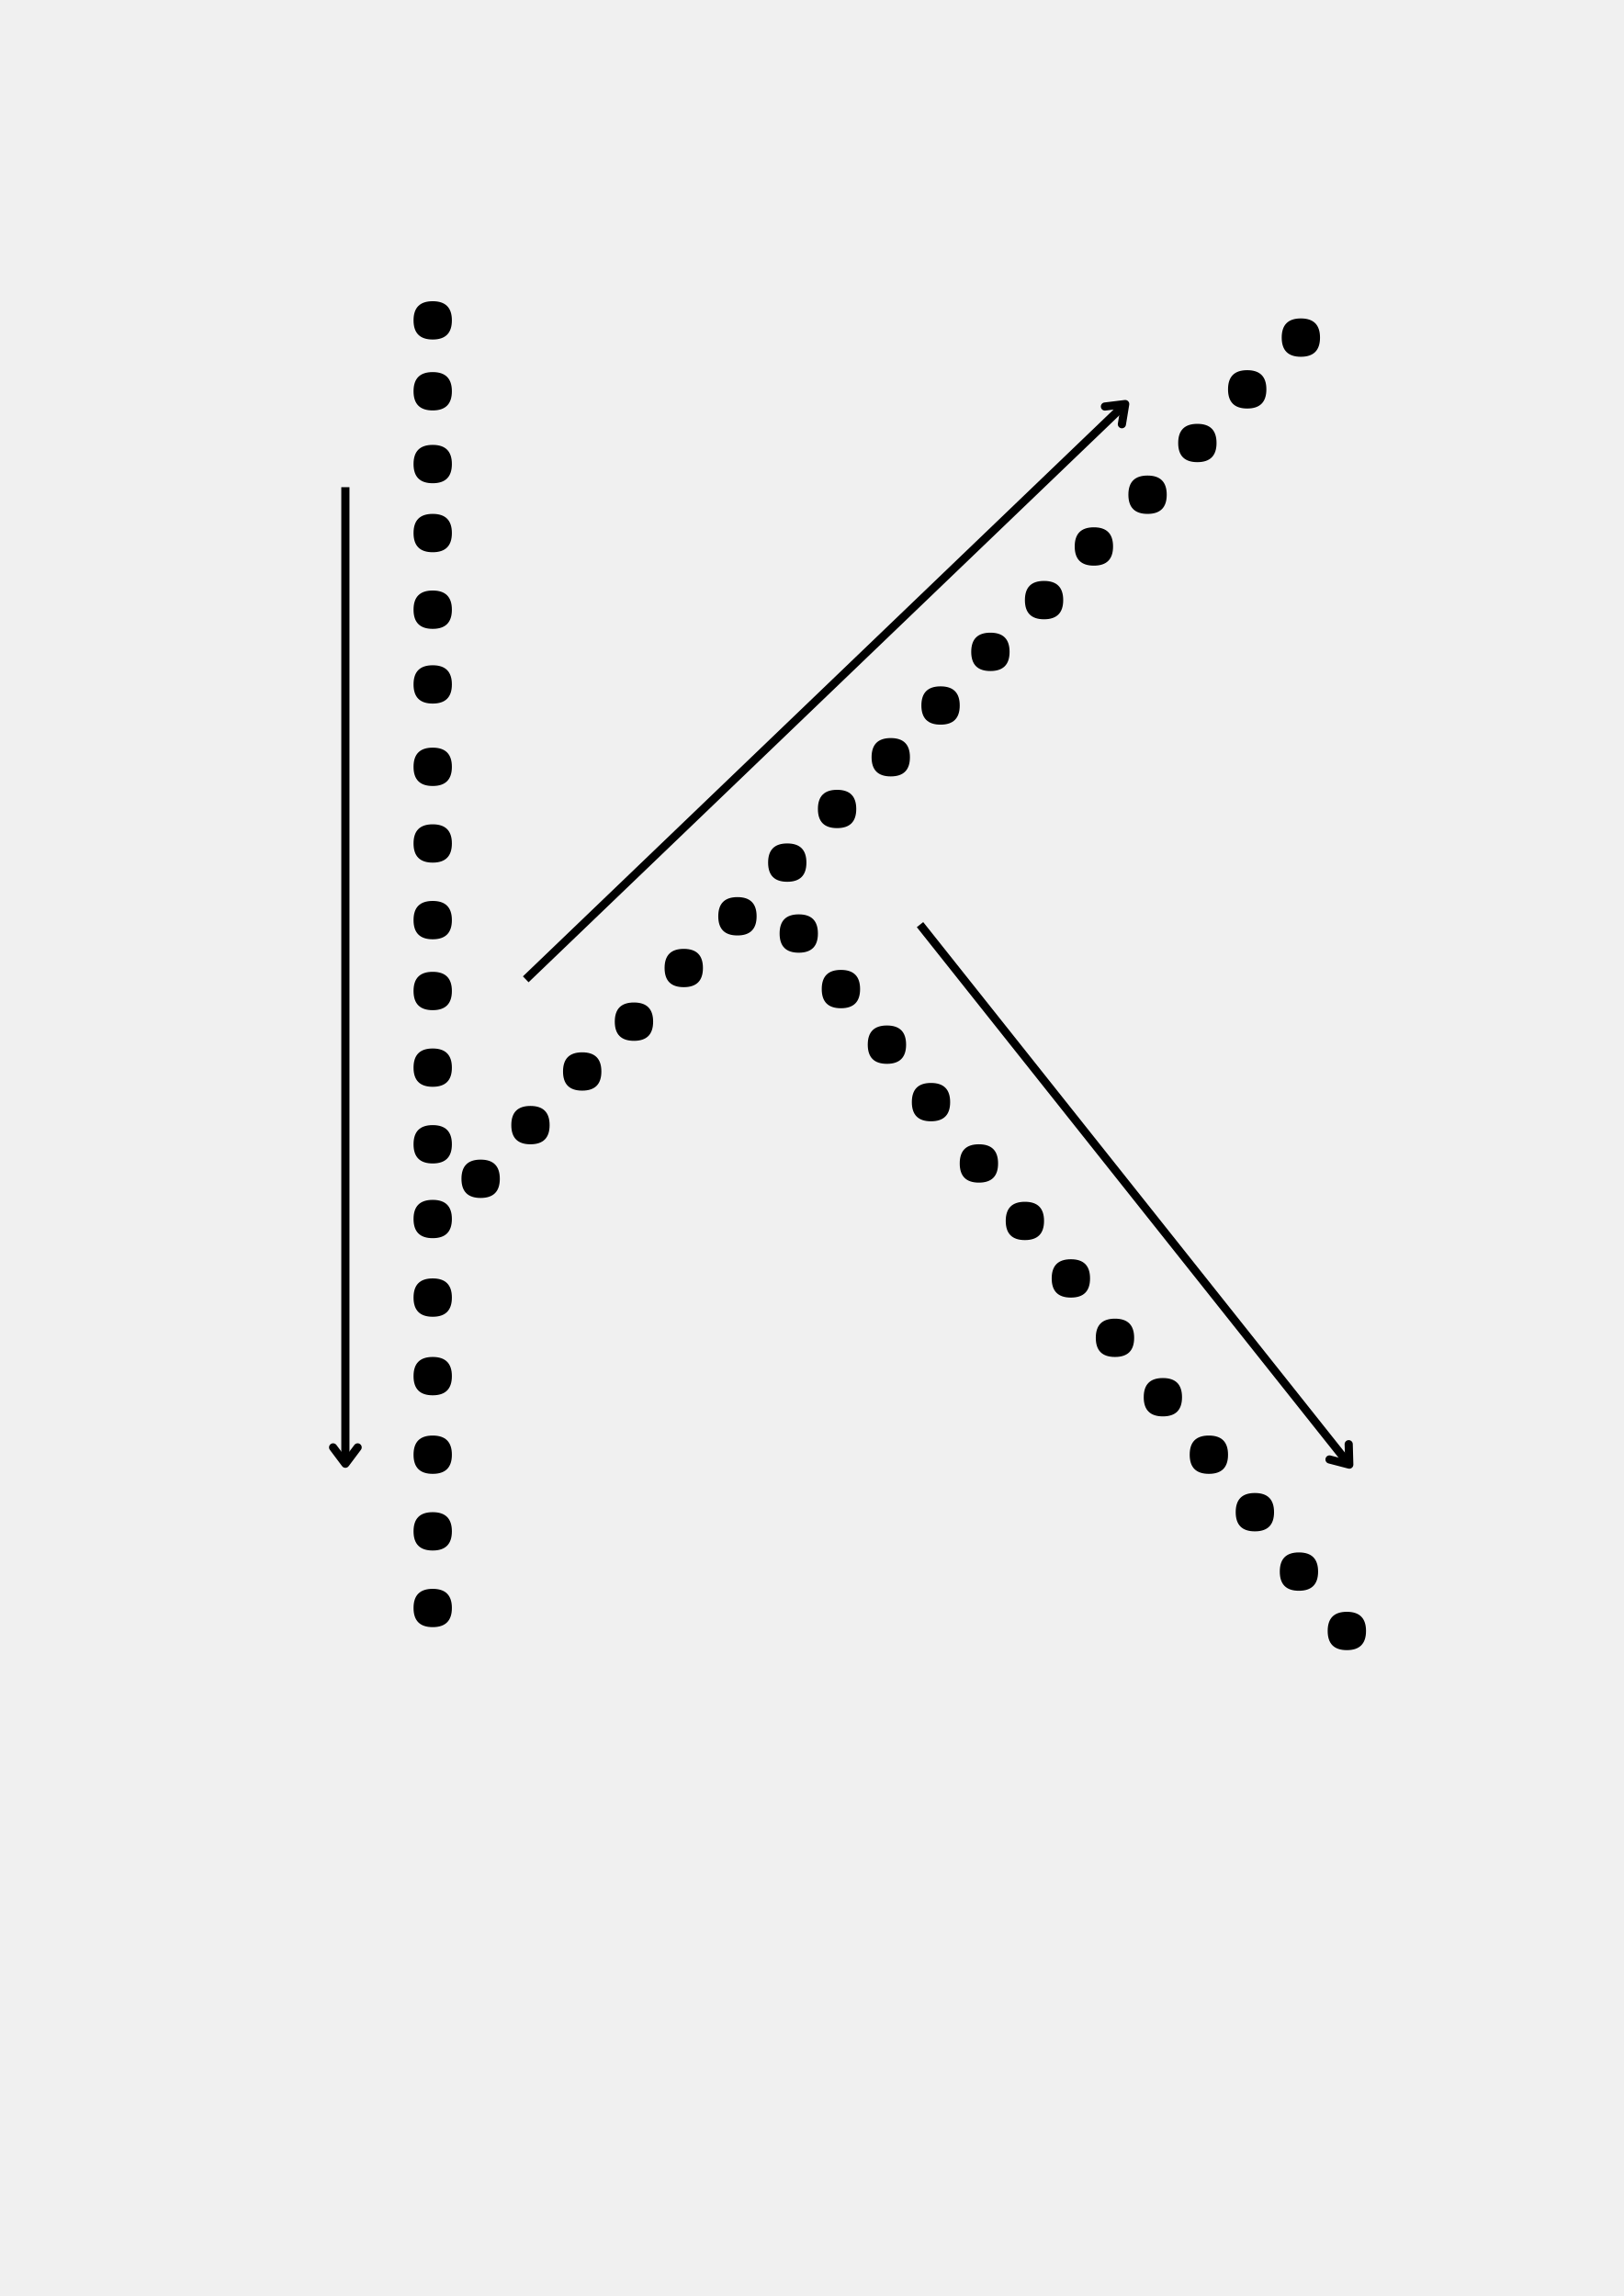
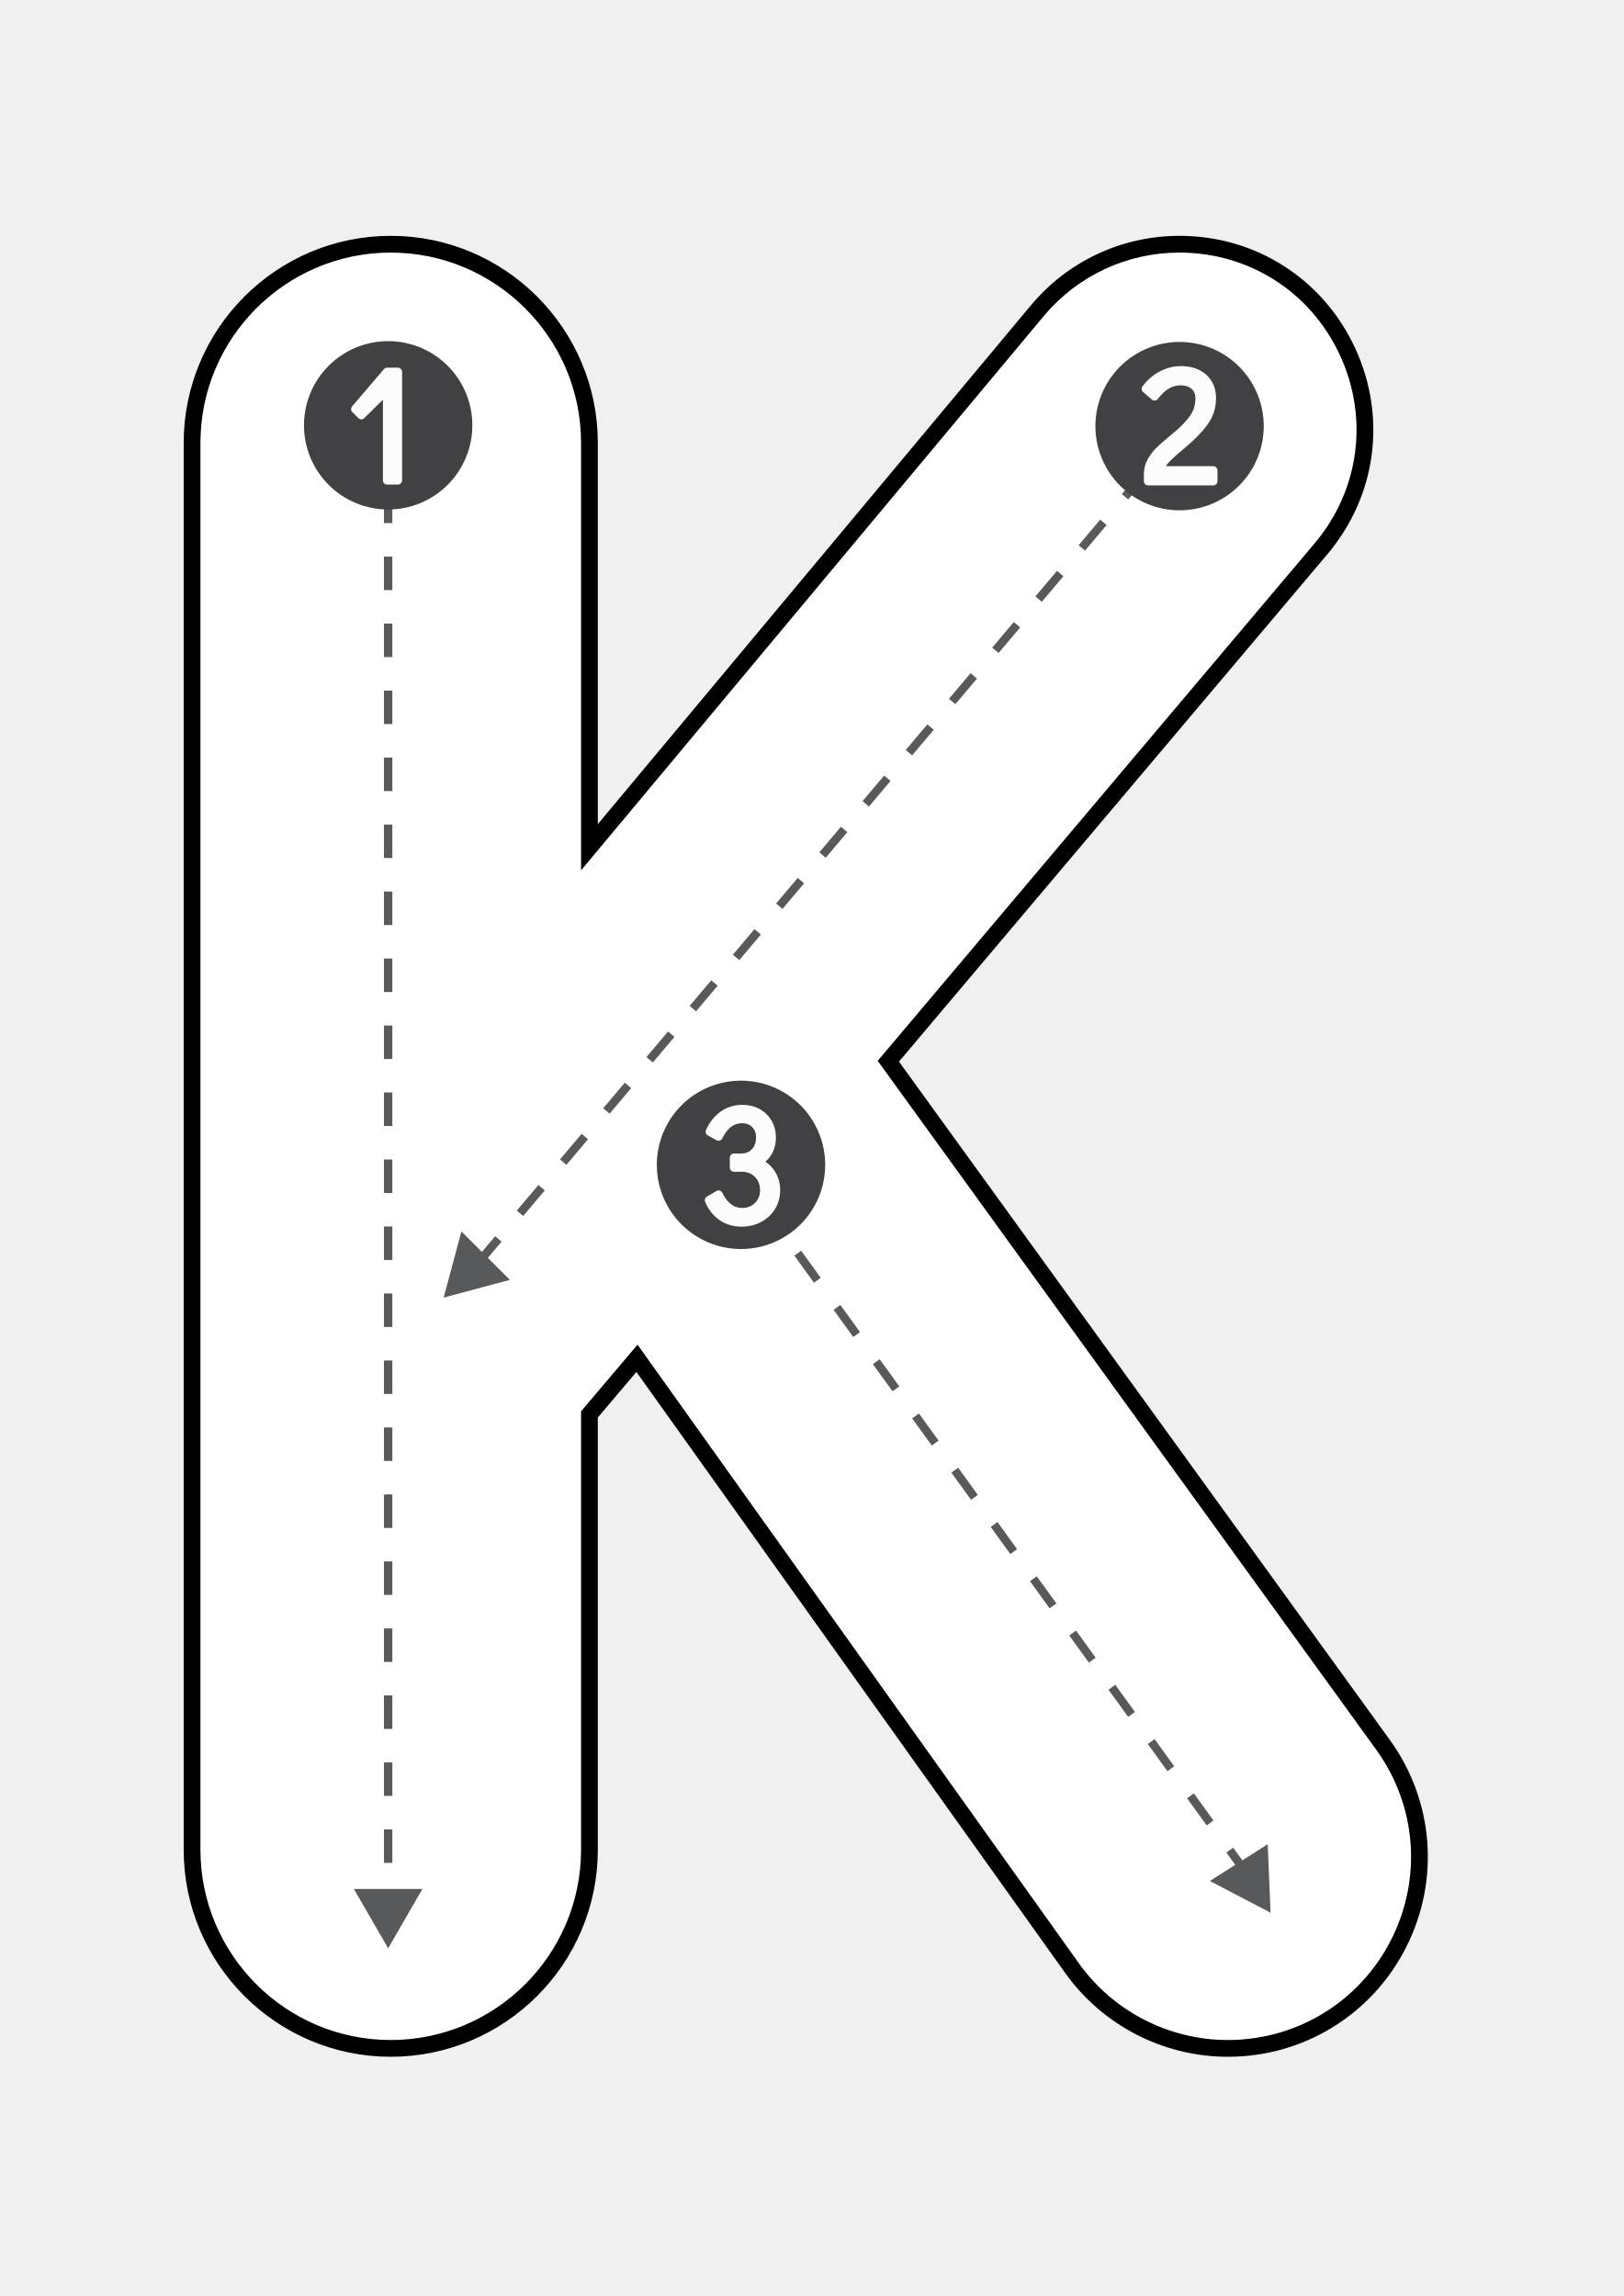
<svg xmlns="http://www.w3.org/2000/svg" width="794" zoomAndPan="magnify" viewBox="0 0 594.96 842.25" height="1123" preserveAspectRatio="xMidYMid meet" version="1.0">
  <defs>
-     <g />
+     <clipPath id="7ef541639c">
+       <path d="M 67.102 86.285 L 524 86.285 L 524 754.691 L 67.102 754.691 Z M 67.102 86.285 " clip-rule="nonzero" />
+     </clipPath>
  </defs>
-   <g fill="#000000" fill-opacity="1">
-     <g transform="translate(76.90533, 608.1384)">
-       <g>
-         <path d="M 81.531 -153.938 C 76.844 -153.938 74.5 -156.281 74.5 -160.969 C 74.5 -165.645 76.844 -167.984 81.531 -167.984 C 86.219 -167.984 88.562 -165.645 88.562 -160.969 C 88.562 -156.281 86.219 -153.938 81.531 -153.938 Z M 81.531 -125.109 C 76.844 -125.109 74.5 -127.453 74.5 -132.141 C 74.5 -136.828 76.844 -139.172 81.531 -139.172 C 86.219 -139.172 88.562 -136.828 88.562 -132.141 C 88.562 -127.453 86.219 -125.109 81.531 -125.109 Z M 81.531 -96.297 C 76.844 -96.297 74.5 -98.641 74.5 -103.328 C 74.5 -108.016 76.844 -110.359 81.531 -110.359 C 86.219 -110.359 88.562 -108.016 88.562 -103.328 C 88.562 -98.641 86.219 -96.297 81.531 -96.297 Z M 81.531 -67.484 C 76.844 -67.484 74.5 -69.82 74.5 -74.5 C 74.5 -79.188 76.844 -81.531 81.531 -81.531 C 86.219 -81.531 88.562 -79.188 88.562 -74.5 C 88.562 -69.82 86.219 -67.484 81.531 -67.484 Z M 81.531 -377.453 C 76.844 -377.453 74.5 -379.797 74.5 -384.484 C 74.5 -389.172 76.844 -391.516 81.531 -391.516 C 86.219 -391.516 88.562 -389.172 88.562 -384.484 C 88.562 -379.797 86.219 -377.453 81.531 -377.453 Z M 81.531 -350.047 C 76.844 -350.047 74.5 -352.383 74.5 -357.062 C 74.5 -361.75 76.844 -364.094 81.531 -364.094 C 86.219 -364.094 88.562 -361.75 88.562 -357.062 C 88.562 -352.383 86.219 -350.047 81.531 -350.047 Z M 81.531 -319.812 C 76.844 -319.812 74.5 -322.156 74.5 -326.844 C 74.5 -331.531 76.844 -333.875 81.531 -333.875 C 86.219 -333.875 88.562 -331.531 88.562 -326.844 C 88.562 -322.156 86.219 -319.812 81.531 -319.812 Z M 81.531 -263.578 C 76.844 -263.578 74.5 -265.922 74.5 -270.609 C 74.5 -275.297 76.844 -277.641 81.531 -277.641 C 86.219 -277.641 88.562 -275.297 88.562 -270.609 C 88.562 -265.922 86.219 -263.578 81.531 -263.578 Z M 81.531 -237.578 C 76.844 -237.578 74.5 -239.922 74.5 -244.609 C 74.5 -249.297 76.844 -251.641 81.531 -251.641 C 86.219 -251.641 88.562 -249.297 88.562 -244.609 C 88.562 -239.922 86.219 -237.578 81.531 -237.578 Z M 81.531 -209.469 C 76.844 -209.469 74.5 -211.805 74.5 -216.484 C 74.5 -221.172 76.844 -223.516 81.531 -223.516 C 86.219 -223.516 88.562 -221.172 88.562 -216.484 C 88.562 -211.805 86.219 -209.469 81.531 -209.469 Z M 81.531 -181.344 C 76.844 -181.344 74.5 -183.688 74.5 -188.375 C 74.5 -193.062 76.844 -195.406 81.531 -195.406 C 86.219 -195.406 88.562 -193.062 88.562 -188.375 C 88.562 -183.688 86.219 -181.344 81.531 -181.344 Z M 81.531 -483.594 C 76.844 -483.594 74.5 -485.938 74.5 -490.625 C 74.5 -495.301 76.844 -497.641 81.531 -497.641 C 86.219 -497.641 88.562 -495.301 88.562 -490.625 C 88.562 -485.938 86.219 -483.594 81.531 -483.594 Z M 81.531 -457.578 C 76.844 -457.578 74.5 -459.922 74.5 -464.609 C 74.5 -469.297 76.844 -471.641 81.531 -471.641 C 86.219 -471.641 88.562 -469.297 88.562 -464.609 C 88.562 -459.922 86.219 -457.578 81.531 -457.578 Z M 81.531 -430.875 C 76.844 -430.875 74.5 -433.219 74.5 -437.906 C 74.5 -442.594 76.844 -444.938 81.531 -444.938 C 86.219 -444.938 88.562 -442.594 88.562 -437.906 C 88.562 -433.219 86.219 -430.875 81.531 -430.875 Z M 81.531 -405.562 C 76.844 -405.562 74.5 -407.906 74.5 -412.594 C 74.5 -417.281 76.844 -419.625 81.531 -419.625 C 86.219 -419.625 88.562 -417.281 88.562 -412.594 C 88.562 -407.906 86.219 -405.562 81.531 -405.562 Z M 81.531 -291.703 C 76.844 -291.703 74.5 -294.047 74.5 -298.734 C 74.5 -303.41 76.844 -305.75 81.531 -305.75 C 86.219 -305.75 88.562 -303.41 88.562 -298.734 C 88.562 -294.047 86.219 -291.703 81.531 -291.703 Z M 81.531 -39.359 C 76.844 -39.359 74.5 -41.703 74.5 -46.391 C 74.5 -51.078 76.844 -53.422 81.531 -53.422 C 86.219 -53.422 88.562 -51.078 88.562 -46.391 C 88.562 -41.703 86.219 -39.359 81.531 -39.359 Z M 81.531 -11.25 C 76.844 -11.25 74.5 -13.594 74.5 -18.281 C 74.5 -22.957 76.844 -25.297 81.531 -25.297 C 86.219 -25.297 88.562 -22.957 88.562 -18.281 C 88.562 -13.594 86.219 -11.25 81.531 -11.25 Z M 361.984 -438.609 C 357.297 -438.609 354.953 -440.945 354.953 -445.625 C 354.953 -450.312 357.297 -452.656 361.984 -452.656 C 366.672 -452.656 369.016 -450.312 369.016 -445.625 C 369.016 -440.945 366.672 -438.609 361.984 -438.609 Z M 399.938 -477.266 C 395.258 -477.266 392.922 -479.609 392.922 -484.297 C 392.922 -488.984 395.258 -491.328 399.938 -491.328 C 404.625 -491.328 406.969 -488.984 406.969 -484.297 C 406.969 -479.609 404.625 -477.266 399.938 -477.266 Z M 380.266 -458.281 C 375.578 -458.281 373.234 -460.625 373.234 -465.312 C 373.234 -470 375.578 -472.344 380.266 -472.344 C 384.953 -472.344 387.297 -470 387.297 -465.312 C 387.297 -460.625 384.953 -458.281 380.266 -458.281 Z M 305.75 -380.969 C 301.07 -380.969 298.734 -383.312 298.734 -388 C 298.734 -392.688 301.07 -395.031 305.75 -395.031 C 310.438 -395.031 312.781 -392.688 312.781 -388 C 312.781 -383.312 310.438 -380.969 305.75 -380.969 Z M 343.719 -419.625 C 339.031 -419.625 336.688 -421.969 336.688 -426.656 C 336.688 -431.344 339.031 -433.688 343.719 -433.688 C 348.406 -433.688 350.75 -431.344 350.75 -426.656 C 350.75 -421.969 348.406 -419.625 343.719 -419.625 Z M 324.031 -400.641 C 319.344 -400.641 317 -402.984 317 -407.672 C 317 -412.359 319.344 -414.703 324.031 -414.703 C 328.719 -414.703 331.062 -412.359 331.062 -407.672 C 331.062 -402.984 328.719 -400.641 324.031 -400.641 Z M 267.797 -342.312 C 263.109 -342.312 260.766 -344.656 260.766 -349.344 C 260.766 -354.02 263.109 -356.359 267.797 -356.359 C 272.484 -356.359 274.828 -354.02 274.828 -349.344 C 274.828 -344.656 272.484 -342.312 267.797 -342.312 Z M 286.078 -361.984 C 281.391 -361.984 279.047 -364.328 279.047 -369.016 C 279.047 -373.703 281.391 -376.047 286.078 -376.047 C 290.766 -376.047 293.109 -373.703 293.109 -369.016 C 293.109 -364.328 290.766 -361.984 286.078 -361.984 Z M 211.562 -284.672 C 206.883 -284.672 204.547 -287.016 204.547 -291.703 C 204.547 -296.391 206.883 -298.734 211.562 -298.734 C 216.25 -298.734 218.594 -296.391 218.594 -291.703 C 218.594 -287.016 216.25 -284.672 211.562 -284.672 Z M 249.531 -323.328 C 244.844 -323.328 242.5 -325.672 242.5 -330.359 C 242.5 -335.047 244.844 -337.391 249.531 -337.391 C 254.219 -337.391 256.562 -335.047 256.562 -330.359 C 256.562 -325.672 254.219 -323.328 249.531 -323.328 Z M 229.844 -304.359 C 225.156 -304.359 222.812 -306.695 222.812 -311.375 C 222.812 -316.062 225.156 -318.406 229.844 -318.406 C 234.531 -318.406 236.875 -316.062 236.875 -311.375 C 236.875 -306.695 234.531 -304.359 229.844 -304.359 Z M 193.297 -264.984 C 188.609 -264.984 186.266 -267.328 186.266 -272.016 C 186.266 -276.703 188.609 -279.047 193.297 -279.047 C 197.984 -279.047 200.328 -276.703 200.328 -272.016 C 200.328 -267.328 197.984 -264.984 193.297 -264.984 Z M 155.344 -226.328 C 150.656 -226.328 148.312 -228.672 148.312 -233.359 C 148.312 -238.047 150.656 -240.391 155.344 -240.391 C 160.031 -240.391 162.375 -238.047 162.375 -233.359 C 162.375 -228.672 160.031 -226.328 155.344 -226.328 Z M 173.609 -246.016 C 168.922 -246.016 166.578 -248.359 166.578 -253.047 C 166.578 -257.723 168.922 -260.062 173.609 -260.062 C 178.297 -260.062 180.641 -257.723 180.641 -253.047 C 180.641 -248.359 178.297 -246.016 173.609 -246.016 Z M 99.109 -168.688 C 94.422 -168.688 92.078 -171.031 92.078 -175.719 C 92.078 -180.406 94.422 -182.75 99.109 -182.75 C 103.797 -182.75 106.141 -180.406 106.141 -175.719 C 106.141 -171.031 103.797 -168.688 99.109 -168.688 Z M 117.375 -188.375 C 112.695 -188.375 110.359 -190.719 110.359 -195.406 C 110.359 -200.094 112.695 -202.438 117.375 -202.438 C 122.062 -202.438 124.406 -200.094 124.406 -195.406 C 124.406 -190.719 122.062 -188.375 117.375 -188.375 Z M 136.359 -208.062 C 131.672 -208.062 129.328 -210.398 129.328 -215.078 C 129.328 -219.766 131.672 -222.109 136.359 -222.109 C 141.047 -222.109 143.391 -219.766 143.391 -215.078 C 143.391 -210.398 141.047 -208.062 136.359 -208.062 Z M 231.25 -238.281 C 226.562 -238.281 224.219 -240.625 224.219 -245.312 C 224.219 -250 226.562 -252.344 231.25 -252.344 C 235.938 -252.344 238.281 -250 238.281 -245.312 C 238.281 -240.625 235.938 -238.281 231.25 -238.281 Z M 248.125 -217.891 C 243.438 -217.891 241.094 -220.234 241.094 -224.922 C 241.094 -229.609 243.438 -231.953 248.125 -231.953 C 252.812 -231.953 255.156 -229.609 255.156 -224.922 C 255.156 -220.234 252.812 -217.891 248.125 -217.891 Z M 298.734 -153.234 C 294.047 -153.234 291.703 -155.578 291.703 -160.266 C 291.703 -164.941 294.047 -167.281 298.734 -167.281 C 303.41 -167.281 305.75 -164.941 305.75 -160.266 C 305.75 -155.578 303.41 -153.234 298.734 -153.234 Z M 315.594 -132.141 C 310.906 -132.141 308.562 -134.484 308.562 -139.172 C 308.562 -143.859 310.906 -146.203 315.594 -146.203 C 320.281 -146.203 322.625 -143.859 322.625 -139.172 C 322.625 -134.484 320.281 -132.141 315.594 -132.141 Z M 264.281 -196.812 C 259.602 -196.812 257.266 -199.156 257.266 -203.844 C 257.266 -208.531 259.602 -210.875 264.281 -210.875 C 268.969 -210.875 271.312 -208.531 271.312 -203.844 C 271.312 -199.156 268.969 -196.812 264.281 -196.812 Z M 281.859 -174.312 C 277.172 -174.312 274.828 -176.656 274.828 -181.344 C 274.828 -186.031 277.172 -188.375 281.859 -188.375 C 286.547 -188.375 288.891 -186.031 288.891 -181.344 C 288.891 -176.656 286.547 -174.312 281.859 -174.312 Z M 331.766 -110.359 C 327.078 -110.359 324.734 -112.695 324.734 -117.375 C 324.734 -122.062 327.078 -124.406 331.766 -124.406 C 336.453 -124.406 338.797 -122.062 338.797 -117.375 C 338.797 -112.695 336.453 -110.359 331.766 -110.359 Z M 349.344 -88.562 C 344.656 -88.562 342.312 -90.906 342.312 -95.594 C 342.312 -100.281 344.656 -102.625 349.344 -102.625 C 354.02 -102.625 356.359 -100.281 356.359 -95.594 C 356.359 -90.906 354.02 -88.562 349.344 -88.562 Z M 215.781 -258.656 C 211.102 -258.656 208.766 -261 208.766 -265.688 C 208.766 -270.375 211.102 -272.719 215.781 -272.719 C 220.469 -272.719 222.812 -270.375 222.812 -265.688 C 222.812 -261 220.469 -258.656 215.781 -258.656 Z M 366.203 -67.484 C 361.516 -67.484 359.172 -69.82 359.172 -74.5 C 359.172 -79.188 361.516 -81.531 366.203 -81.531 C 370.891 -81.531 373.234 -79.188 373.234 -74.5 C 373.234 -69.82 370.891 -67.484 366.203 -67.484 Z M 383.078 -46.391 C 378.391 -46.391 376.047 -48.734 376.047 -53.422 C 376.047 -58.109 378.391 -60.453 383.078 -60.453 C 387.766 -60.453 390.109 -58.109 390.109 -53.422 C 390.109 -48.734 387.766 -46.391 383.078 -46.391 Z M 399.234 -24.594 C 394.555 -24.594 392.219 -26.938 392.219 -31.625 C 392.219 -36.312 394.555 -38.656 399.234 -38.656 C 403.922 -38.656 406.266 -36.312 406.266 -31.625 C 406.266 -26.938 403.922 -24.594 399.234 -24.594 Z M 416.812 -2.812 C 412.125 -2.812 409.781 -5.156 409.781 -9.844 C 409.781 -14.531 412.125 -16.875 416.812 -16.875 C 421.5 -16.875 423.844 -14.531 423.844 -9.844 C 423.844 -5.156 421.5 -2.812 416.812 -2.812 Z M 416.812 -2.812 " />
-       </g>
-     </g>
+   <path fill="#ffffff" d="M 450.082 748.348 C 428.426 748.348 407.988 737.824 395.418 720.191 L 233.559 493.281 L 212.852 517.727 L 212.852 678.535 C 212.852 717.031 181.539 748.348 143.047 748.348 C 104.555 748.348 73.242 717.031 73.242 678.535 L 73.242 162.473 C 73.242 123.977 104.555 92.656 143.047 92.656 C 181.539 92.656 212.852 123.977 212.852 162.473 L 212.852 319.262 L 382.543 115.949 C 394.895 101.148 413.039 92.656 432.324 92.656 C 457.848 92.656 480.387 107.043 491.141 130.195 C 501.891 153.352 498.34 179.852 481.875 199.359 L 321.652 389.148 L 504.477 641.82 C 519.34 662.363 521.41 689.152 509.879 711.734 C 498.352 734.32 475.438 748.348 450.082 748.348 Z M 450.082 748.348 " fill-opacity="1" fill-rule="nonzero" />
+   <g clip-path="url(#7ef541639c)">
+     <path fill="#000000" d="M 432.324 92.656 C 457.848 92.656 480.387 107.043 491.141 130.195 C 501.891 153.352 498.34 179.852 481.875 199.359 L 321.652 389.148 L 504.477 641.82 C 519.34 662.363 521.41 689.152 509.879 711.734 C 498.352 734.32 475.438 748.348 450.082 748.348 C 428.426 748.348 407.988 737.824 395.418 720.191 L 233.559 493.277 L 212.852 517.727 L 212.852 678.531 C 212.852 717.031 181.539 748.348 143.047 748.348 C 104.555 748.348 73.242 717.031 73.242 678.535 L 73.242 162.473 C 73.242 123.977 104.555 92.656 143.047 92.656 C 181.539 92.656 212.852 123.977 212.852 162.473 L 212.852 319.262 L 382.543 115.949 C 394.895 101.148 413.039 92.656 432.324 92.656 M 432.324 86.512 C 411.215 86.512 391.352 95.809 377.828 112.016 L 218.996 302.316 L 218.996 162.473 C 218.996 120.59 184.926 86.512 143.047 86.512 C 101.172 86.512 67.102 120.59 67.102 162.473 L 67.102 678.535 C 67.102 720.418 101.172 754.492 143.047 754.492 C 184.926 754.492 218.996 720.418 218.996 678.535 L 218.996 519.98 L 233.145 503.273 L 390.418 723.762 C 404.141 743.004 426.445 754.492 450.082 754.492 C 477.758 754.492 502.766 739.18 515.352 714.531 C 527.938 689.879 525.676 660.637 509.453 638.219 L 329.445 389.438 L 486.566 203.324 C 504.594 181.969 508.48 152.957 496.715 127.609 C 484.938 102.258 460.266 86.512 432.324 86.512 Z M 432.324 86.512 " fill-opacity="1" fill-rule="nonzero" />
  </g>
-   <path stroke-linecap="butt" transform="matrix(0.540612, -0.518882, 0.518882, 0.540612, 191.5205, 358.1665)" fill="none" stroke-linejoin="miter" d="M 0.002 1.999 L 406.697 1.997 " stroke="#000000" stroke-width="4" stroke-opacity="1" stroke-miterlimit="4" />
-   <path stroke-linecap="round" transform="matrix(0.540612, -0.518882, 0.518882, 0.540612, 191.5205, 358.1665)" fill="none" stroke-linejoin="round" d="M 398.698 -4.003 L 406.697 1.997 L 398.697 7.998 " stroke="#000000" stroke-width="4" stroke-opacity="1" stroke-miterlimit="4" />
-   <path stroke-linecap="butt" transform="matrix(0.466245, 0.586613, -0.586613, 0.466245, 338.3375, 338.2514)" fill="none" stroke-linejoin="miter" d="M -0.001 2 L 337.685 1.998 " stroke="#000000" stroke-width="4" stroke-opacity="1" stroke-miterlimit="4" />
-   <path stroke-linecap="round" transform="matrix(0.466245, 0.586613, -0.586613, 0.466245, 338.3375, 338.2514)" fill="none" stroke-linejoin="round" d="M 329.683 -4.003 L 337.685 1.998 L 329.686 7.999 " stroke="#000000" stroke-width="4" stroke-opacity="1" stroke-miterlimit="4" />
-   <path stroke-linecap="butt" transform="matrix(0, 0.749333, -0.749333, 0, 127.9021, 178.7046)" fill="none" stroke-linejoin="miter" d="M -0.002 2.001 L 478.08 2.001 " stroke="#000000" stroke-width="4" stroke-opacity="1" stroke-miterlimit="4" />
-   <path stroke-linecap="round" transform="matrix(0, 0.749333, -0.749333, 0, 127.9021, 178.7046)" fill="none" stroke-linejoin="round" d="M 470.078 -3.999 L 478.08 2.001 L 470.078 8.002 " stroke="#000000" stroke-width="4" stroke-opacity="1" stroke-miterlimit="4" />
+   <path fill="#58595b" d="M 456.723 689.531 L 449.52 679.578 L 452.008 677.777 L 459.211 687.73 Z M 442.316 669.625 L 435.117 659.672 L 437.602 657.871 L 444.805 667.824 Z M 427.914 649.719 L 420.711 639.762 L 423.199 637.961 L 430.398 647.918 Z M 413.508 629.809 L 406.305 619.855 L 408.793 618.055 L 415.996 628.008 Z M 399.105 609.902 L 391.902 599.949 L 394.391 598.148 L 401.594 608.102 Z M 384.699 589.996 L 377.496 580.039 L 379.984 578.238 L 387.188 588.195 Z M 370.293 570.086 L 363.09 560.133 L 365.578 558.332 L 372.781 568.285 Z M 355.891 550.18 L 348.688 540.223 L 351.176 538.422 L 358.379 548.379 Z M 341.484 530.27 L 334.285 520.316 L 336.77 518.516 L 343.973 528.469 Z M 327.082 510.363 L 319.879 500.41 L 322.367 498.609 L 329.566 508.562 Z M 312.676 490.457 L 305.473 480.5 L 307.961 478.699 L 315.164 488.656 Z M 298.273 470.547 L 291.07 460.594 L 293.555 458.793 L 300.758 468.746 Z M 283.867 450.641 L 278.895 443.77 L 281.383 441.969 L 286.355 448.84 Z M 283.867 450.641 " fill-opacity="1" fill-rule="nonzero" />
+   <path fill="#58595b" d="M 175.77 464.855 L 173.422 462.871 L 181.348 453.484 L 183.695 455.465 Z M 191.617 446.078 L 189.273 444.098 L 197.195 434.707 L 199.543 436.691 Z M 207.469 427.305 L 205.125 425.32 L 213.047 415.934 L 215.395 417.914 Z M 223.32 408.527 L 220.973 406.547 L 228.898 397.156 L 231.246 399.141 Z M 239.172 389.75 L 236.824 387.77 L 244.75 378.383 L 247.098 380.363 Z M 255.023 370.977 L 252.676 368.992 L 260.602 359.605 L 262.949 361.586 Z M 270.875 352.199 L 268.527 350.219 L 276.453 340.828 L 278.801 342.812 Z M 286.727 333.422 L 284.379 331.441 L 292.305 322.055 L 294.652 324.035 Z M 302.578 314.648 L 300.23 312.664 L 308.156 303.277 L 310.504 305.262 Z M 318.43 295.871 L 316.082 293.891 L 324.008 284.5 L 326.355 286.484 Z M 334.281 277.098 L 331.934 275.113 L 339.859 265.727 L 342.207 267.707 Z M 350.133 258.32 L 347.785 256.34 L 355.711 246.949 L 358.055 248.934 Z M 365.984 239.543 L 363.637 237.562 L 371.562 228.176 L 373.906 230.156 Z M 381.832 220.77 L 379.484 218.785 L 387.41 209.398 L 389.758 211.379 Z M 397.684 201.992 L 395.336 200.012 L 403.262 190.621 L 405.609 192.602 Z M 413.535 183.215 L 411.188 181.234 L 417.684 173.539 L 420.031 175.523 Z M 413.535 183.215 " fill-opacity="1" fill-rule="nonzero" />
+   <path fill="#58595b" d="M 143.633 700.191 L 140.559 700.191 L 140.559 695.652 L 143.633 695.652 Z M 143.633 683.367 L 140.559 683.367 L 140.559 671.078 L 143.633 671.078 Z M 143.633 658.793 L 140.559 658.793 L 140.559 646.504 L 143.633 646.504 Z M 143.633 634.219 L 140.559 634.219 L 140.559 621.934 L 143.633 621.934 Z M 143.633 609.645 L 140.559 609.645 L 140.559 597.359 L 143.633 597.359 Z M 143.633 585.07 L 140.559 585.07 L 140.559 572.785 L 143.633 572.785 Z M 143.633 560.496 L 140.559 560.496 L 140.559 548.211 L 143.633 548.211 Z M 143.633 535.922 L 140.559 535.922 L 140.559 523.637 L 143.633 523.637 Z M 143.633 511.348 L 140.559 511.348 L 140.559 499.062 L 143.633 499.062 Z M 143.633 486.777 L 140.559 486.777 L 140.559 474.488 L 143.633 474.488 Z M 143.633 462.203 L 140.559 462.203 L 140.559 449.914 L 143.633 449.914 Z M 143.633 437.629 L 140.559 437.629 L 140.559 425.34 L 143.633 425.34 Z M 143.633 413.055 L 140.559 413.055 L 140.559 400.766 L 143.633 400.766 Z M 143.633 388.48 L 140.559 388.48 L 140.559 376.191 L 143.633 376.191 Z M 143.633 363.906 L 140.559 363.906 L 140.559 351.621 L 143.633 351.621 Z M 143.633 339.332 L 140.559 339.332 L 140.559 327.047 L 143.633 327.047 Z M 143.633 314.758 L 140.559 314.758 L 140.559 302.473 L 143.633 302.473 Z M 143.633 290.184 L 140.559 290.184 L 140.559 277.898 L 143.633 277.898 Z M 143.633 265.609 L 140.559 265.609 L 140.559 253.324 L 143.633 253.324 Z M 143.633 241.035 L 140.559 241.035 L 140.559 228.75 L 143.633 228.75 Z M 143.633 216.461 L 140.559 216.461 L 140.559 204.176 L 143.633 204.176 Z M 143.633 191.891 L 140.559 191.891 L 140.559 179.602 L 143.633 179.602 Z M 143.633 191.891 " fill-opacity="1" fill-rule="nonzero" />
+   <path fill="#58595b" d="M 142.098 714.707 L 154.664 692.934 L 129.523 692.934 Z M 142.098 714.707 " fill-opacity="1" fill-rule="nonzero" />
+   <path fill="#58595b" d="M 162.453 476.008 L 186.738 469.5 L 168.961 451.719 Z M 162.453 476.008 " fill-opacity="1" fill-rule="nonzero" />
+   <path fill="#58595b" d="M 465.746 701.648 L 464.688 676.523 L 443.465 690.008 Z M 465.746 701.648 " fill-opacity="1" fill-rule="nonzero" />
+   <path fill="#414042" d="M 172.973 156.02 C 172.973 157.031 172.922 158.039 172.824 159.047 C 172.723 160.051 172.574 161.051 172.379 162.043 C 172.18 163.035 171.934 164.016 171.641 164.984 C 171.348 165.949 171.008 166.902 170.621 167.836 C 170.234 168.77 169.801 169.684 169.324 170.574 C 168.848 171.469 168.328 172.332 167.77 173.176 C 167.207 174.016 166.605 174.828 165.961 175.609 C 165.32 176.391 164.645 177.141 163.93 177.855 C 163.215 178.57 162.465 179.246 161.684 179.891 C 160.902 180.531 160.09 181.133 159.25 181.695 C 158.41 182.258 157.543 182.777 156.652 183.254 C 155.758 183.73 154.844 184.16 153.91 184.547 C 152.977 184.934 152.027 185.277 151.059 185.57 C 150.09 185.863 149.109 186.109 148.121 186.305 C 147.129 186.504 146.129 186.652 145.121 186.75 C 144.117 186.848 143.105 186.898 142.098 186.898 C 141.086 186.898 140.074 186.848 139.07 186.75 C 138.062 186.652 137.062 186.504 136.074 186.305 C 135.082 186.109 134.102 185.863 133.133 185.57 C 132.164 185.277 131.215 184.934 130.281 184.547 C 129.348 184.16 128.434 183.73 127.543 183.254 C 126.648 182.777 125.785 182.258 124.941 181.695 C 124.102 181.133 123.289 180.531 122.508 179.891 C 121.727 179.246 120.98 178.57 120.266 177.855 C 119.551 177.141 118.871 176.391 118.23 175.609 C 117.586 174.828 116.984 174.016 116.426 173.176 C 115.863 172.332 115.344 171.469 114.867 170.574 C 114.391 169.684 113.957 168.77 113.57 167.836 C 113.184 166.902 112.844 165.949 112.551 164.984 C 112.258 164.016 112.012 163.035 111.812 162.043 C 111.617 161.051 111.469 160.051 111.371 159.047 C 111.27 158.039 111.223 157.031 111.223 156.02 C 111.223 155.008 111.27 154 111.371 152.992 C 111.469 151.984 111.617 150.984 111.812 149.996 C 112.012 149.004 112.258 148.023 112.551 147.055 C 112.844 146.086 113.184 145.137 113.57 144.203 C 113.957 143.266 114.391 142.355 114.867 141.461 C 115.344 140.57 115.863 139.703 116.426 138.863 C 116.984 138.023 117.586 137.211 118.23 136.43 C 118.871 135.648 119.551 134.898 120.266 134.184 C 120.98 133.469 121.727 132.789 122.508 132.148 C 123.289 131.508 124.102 130.906 124.941 130.344 C 125.785 129.781 126.648 129.262 127.543 128.785 C 128.434 128.309 129.348 127.875 130.281 127.488 C 131.215 127.102 132.164 126.762 133.133 126.469 C 134.102 126.176 135.082 125.93 136.074 125.73 C 137.062 125.535 138.062 125.387 139.07 125.289 C 140.074 125.188 141.086 125.137 142.098 125.137 C 143.105 125.137 144.117 125.188 145.121 125.289 C 146.129 125.387 147.129 125.535 148.121 125.73 C 149.109 125.93 150.09 126.176 151.059 126.469 C 152.027 126.762 152.977 127.102 153.91 127.488 C 154.844 127.875 155.758 128.309 156.652 128.785 C 157.543 129.262 158.41 129.781 159.25 130.344 C 160.09 130.906 160.902 131.508 161.684 132.148 C 162.465 132.789 163.215 133.469 163.93 134.184 C 164.645 134.898 165.32 135.648 165.961 136.43 C 166.605 137.211 167.207 138.023 167.77 138.863 C 168.328 139.703 168.848 140.57 169.324 141.461 C 169.801 142.355 170.234 143.266 170.621 144.203 C 171.008 145.137 171.348 146.086 171.641 147.055 C 171.934 148.023 172.18 149.004 172.379 149.996 C 172.574 150.984 172.723 151.984 172.824 152.992 C 172.922 154 172.973 155.008 172.973 156.02 Z M 172.973 156.02 " fill-opacity="1" fill-rule="nonzero" />
+   <path fill="#fcfcfc" d="M 145.672 134.879 L 141.707 134.879 C 141.258 134.879 140.828 135.074 140.535 135.418 L 128.863 149.074 C 128.348 149.684 128.375 150.59 128.945 151.16 L 131.168 153.379 C 131.766 153.973 132.73 153.973 133.332 153.383 L 140.168 146.629 L 140.168 176.223 C 140.168 177.066 140.859 177.758 141.707 177.758 L 145.672 177.758 C 146.516 177.758 147.207 177.066 147.207 176.223 L 147.207 136.414 C 147.207 135.566 146.516 134.879 145.672 134.879 Z M 145.672 134.879 " fill-opacity="1" fill-rule="nonzero" />
+   <path fill="#414042" d="M 302.387 427.305 C 302.383 428.316 302.336 429.324 302.234 430.332 C 302.137 431.336 301.988 432.336 301.793 433.328 C 301.594 434.32 301.348 435.301 301.055 436.27 C 300.762 437.234 300.422 438.188 300.035 439.121 C 299.648 440.055 299.215 440.969 298.738 441.859 C 298.262 442.754 297.742 443.621 297.18 444.461 C 296.621 445.301 296.02 446.113 295.375 446.895 C 294.734 447.676 294.059 448.426 293.34 449.141 C 292.625 449.855 291.879 450.535 291.098 451.176 C 290.316 451.816 289.504 452.418 288.664 452.98 C 287.82 453.543 286.957 454.062 286.062 454.539 C 285.172 455.016 284.258 455.445 283.324 455.836 C 282.391 456.223 281.441 456.562 280.473 456.855 C 279.504 457.148 278.523 457.395 277.531 457.59 C 276.543 457.789 275.543 457.938 274.535 458.035 C 273.531 458.137 272.52 458.184 271.508 458.184 C 270.5 458.184 269.488 458.137 268.484 458.035 C 267.477 457.938 266.477 457.789 265.484 457.59 C 264.496 457.395 263.516 457.148 262.547 456.855 C 261.578 456.562 260.629 456.223 259.695 455.836 C 258.762 455.445 257.848 455.016 256.957 454.539 C 256.062 454.062 255.195 453.543 254.355 452.98 C 253.516 452.418 252.703 451.816 251.922 451.176 C 251.141 450.535 250.391 449.855 249.676 449.141 C 248.961 448.426 248.285 447.676 247.645 446.895 C 247 446.113 246.398 445.301 245.836 444.461 C 245.277 443.621 244.758 442.754 244.281 441.859 C 243.805 440.969 243.371 440.055 242.984 439.121 C 242.598 438.188 242.258 437.234 241.965 436.27 C 241.672 435.301 241.426 434.32 241.227 433.328 C 241.031 432.336 240.883 431.336 240.781 430.332 C 240.684 429.324 240.633 428.316 240.633 427.305 C 240.633 426.293 240.684 425.285 240.781 424.277 C 240.883 423.27 241.031 422.273 241.227 421.281 C 241.426 420.289 241.672 419.309 241.965 418.34 C 242.258 417.371 242.598 416.422 242.984 415.488 C 243.371 414.555 243.805 413.641 244.281 412.746 C 244.758 411.855 245.277 410.988 245.836 410.148 C 246.398 409.309 247 408.496 247.645 407.715 C 248.285 406.934 248.961 406.184 249.676 405.469 C 250.391 404.754 251.141 404.074 251.922 403.434 C 252.703 402.793 253.516 402.191 254.355 401.629 C 255.195 401.066 256.062 400.547 256.957 400.07 C 257.848 399.594 258.762 399.16 259.695 398.773 C 260.629 398.387 261.578 398.047 262.547 397.754 C 263.516 397.461 264.496 397.215 265.484 397.02 C 266.477 396.82 267.477 396.672 268.484 396.574 C 269.488 396.473 270.5 396.426 271.508 396.426 C 272.52 396.426 273.531 396.473 274.535 396.574 C 275.543 396.672 276.543 396.82 277.531 397.02 C 278.523 397.215 279.504 397.461 280.473 397.754 C 281.441 398.047 282.391 398.387 283.324 398.773 C 284.258 399.16 285.172 399.594 286.062 400.07 C 286.957 400.547 287.82 401.066 288.664 401.629 C 289.504 402.191 290.316 402.793 291.098 403.434 C 291.879 404.074 292.625 404.754 293.34 405.469 C 294.059 406.184 294.734 406.934 295.375 407.715 C 296.02 408.496 296.621 409.309 297.18 410.148 C 297.742 410.988 298.262 411.855 298.738 412.746 C 299.215 413.641 299.648 414.555 300.035 415.488 C 300.422 416.422 300.762 417.371 301.055 418.34 C 301.348 419.309 301.594 420.289 301.793 421.281 C 301.988 422.273 302.137 423.27 302.234 424.277 C 302.336 425.285 302.383 426.293 302.387 427.305 Z M 302.387 427.305 " fill-opacity="1" fill-rule="nonzero" />
+   <path fill="#fcfcfc" d="M 283.613 429.223 C 282.727 427.965 281.66 426.938 280.434 426.152 C 281.273 425.457 281.996 424.625 282.59 423.652 C 283.73 421.809 284.305 419.66 284.305 417.27 C 284.305 414.984 283.777 412.91 282.727 411.102 C 281.672 409.281 280.184 407.844 278.312 406.82 C 276.457 405.805 274.348 405.289 272.031 405.289 C 268.988 405.289 266.273 406.145 263.957 407.832 C 261.676 409.484 259.895 411.746 258.664 414.555 C 258.34 415.281 258.637 416.137 259.332 416.52 L 262.539 418.27 C 262.914 418.473 263.344 418.512 263.738 418.383 C 264.141 418.258 264.473 417.977 264.656 417.598 C 265.562 415.754 266.637 414.328 267.848 413.371 C 268.984 412.477 270.352 412.039 272.031 412.039 C 273.516 412.039 274.691 412.504 275.621 413.473 C 276.57 414.441 277.031 415.688 277.031 417.27 C 277.031 419.066 276.535 420.473 275.516 421.566 C 274.531 422.633 273.219 423.148 271.508 423.148 L 268.941 423.148 C 268.094 423.148 267.402 423.84 267.402 424.684 L 267.402 428.301 C 267.402 429.152 268.094 429.836 268.941 429.836 L 271.742 429.836 C 273.742 429.836 275.336 430.457 276.605 431.723 C 277.871 432.992 278.488 434.586 278.488 436.59 C 278.488 438.516 277.883 440.051 276.641 441.273 C 275.387 442.508 273.863 443.109 271.977 443.109 C 270.367 443.109 269.004 442.652 267.812 441.719 C 266.559 440.727 265.496 439.332 264.668 437.574 C 264.484 437.184 264.141 436.887 263.734 436.758 C 263.324 436.629 262.883 436.68 262.504 436.902 L 259 438.941 C 258.34 439.328 258.062 440.141 258.352 440.848 C 259.473 443.602 261.199 445.828 263.492 447.473 C 265.812 449.133 268.602 449.977 271.793 449.977 C 274.332 449.977 276.699 449.406 278.844 448.281 C 281.008 447.145 282.742 445.535 283.996 443.492 C 285.242 441.438 285.879 439.117 285.879 436.59 C 285.883 433.824 285.121 431.344 283.613 429.223 Z M 283.613 429.223 " fill-opacity="1" fill-rule="nonzero" />
+   <path fill="#414042" d="M 463.238 156.316 C 463.238 157.328 463.191 158.336 463.09 159.344 C 462.992 160.352 462.844 161.348 462.648 162.34 C 462.449 163.332 462.203 164.312 461.91 165.281 C 461.617 166.25 461.277 167.199 460.891 168.133 C 460.504 169.07 460.07 169.98 459.594 170.875 C 459.117 171.766 458.598 172.633 458.035 173.473 C 457.477 174.312 456.875 175.125 456.23 175.906 C 455.59 176.688 454.91 177.438 454.195 178.152 C 453.48 178.867 452.734 179.547 451.953 180.188 C 451.172 180.828 450.359 181.43 449.52 181.992 C 448.676 182.555 447.812 183.074 446.918 183.551 C 446.027 184.027 445.113 184.461 444.18 184.848 C 443.246 185.234 442.297 185.574 441.328 185.867 C 440.359 186.16 439.379 186.406 438.387 186.605 C 437.398 186.801 436.398 186.949 435.391 187.047 C 434.387 187.148 433.375 187.195 432.363 187.195 C 431.355 187.195 430.344 187.148 429.34 187.047 C 428.332 186.949 427.332 186.801 426.34 186.605 C 425.352 186.406 424.371 186.16 423.402 185.867 C 422.434 185.574 421.484 185.234 420.551 184.848 C 419.617 184.461 418.703 184.027 417.812 183.551 C 416.918 183.074 416.051 182.555 415.211 181.992 C 414.371 181.43 413.559 180.828 412.777 180.188 C 411.996 179.547 411.246 178.867 410.531 178.152 C 409.816 177.438 409.141 176.688 408.5 175.906 C 407.855 175.125 407.254 174.312 406.691 173.473 C 406.133 172.633 405.613 171.766 405.137 170.875 C 404.66 169.98 404.227 169.07 403.84 168.133 C 403.453 167.199 403.113 166.25 402.82 165.281 C 402.527 164.312 402.281 163.332 402.082 162.34 C 401.887 161.348 401.738 160.352 401.637 159.344 C 401.539 158.336 401.488 157.328 401.488 156.316 C 401.488 155.305 401.539 154.297 401.637 153.289 C 401.738 152.285 401.887 151.285 402.082 150.293 C 402.281 149.301 402.527 148.32 402.82 147.352 C 403.113 146.387 403.453 145.434 403.84 144.5 C 404.227 143.566 404.66 142.652 405.137 141.762 C 405.613 140.867 406.133 140 406.691 139.16 C 407.254 138.32 407.855 137.508 408.5 136.727 C 409.141 135.945 409.816 135.195 410.531 134.48 C 411.246 133.766 411.996 133.086 412.777 132.445 C 413.559 131.805 414.371 131.203 415.211 130.641 C 416.051 130.078 416.918 129.559 417.812 129.082 C 418.703 128.605 419.617 128.176 420.551 127.789 C 421.484 127.398 422.434 127.059 423.402 126.766 C 424.371 126.473 425.352 126.227 426.34 126.031 C 427.332 125.832 428.332 125.684 429.34 125.586 C 430.344 125.484 431.355 125.438 432.363 125.438 C 433.375 125.438 434.387 125.484 435.391 125.586 C 436.398 125.684 437.398 125.832 438.387 126.031 C 439.379 126.227 440.359 126.473 441.328 126.766 C 442.297 127.059 443.246 127.398 444.18 127.789 C 445.113 128.176 446.027 128.605 446.918 129.082 C 447.812 129.559 448.676 130.078 449.52 130.641 C 450.359 131.203 451.172 131.805 451.953 132.445 C 452.734 133.086 453.48 133.766 454.195 134.48 C 454.91 135.195 455.59 135.945 456.23 136.727 C 456.875 137.508 457.477 138.32 458.035 139.16 C 458.598 140 459.117 140.867 459.594 141.762 C 460.07 142.652 460.504 143.566 460.891 144.5 C 461.277 145.434 461.617 146.387 461.91 147.352 C 462.203 148.32 462.449 149.301 462.648 150.293 C 462.844 151.285 462.992 152.285 463.09 153.289 C 463.191 154.297 463.238 155.305 463.238 156.316 Z M 463.238 156.316 " fill-opacity="1" fill-rule="nonzero" />
+   <path fill="#fcfcfc" d="M 444.738 171.012 L 427.379 171.012 C 427.605 170.594 427.91 170.164 428.312 169.727 C 429.406 168.52 431.156 166.918 433.52 164.977 L 433.488 164.945 C 433.852 164.699 434.246 164.359 434.695 163.973 C 438.043 161.145 440.719 158.363 442.648 155.707 C 444.699 152.891 445.742 149.641 445.742 146.051 C 445.742 142.5 444.531 139.613 442.145 137.465 C 439.801 135.367 436.66 134.301 432.828 134.301 C 430.141 134.301 427.516 134.973 425.02 136.293 C 422.555 137.598 420.441 139.441 418.75 141.762 C 418.277 142.41 418.383 143.312 418.996 143.832 L 422.207 146.578 C 422.523 146.852 422.93 146.992 423.375 146.934 C 423.793 146.887 424.18 146.668 424.43 146.324 C 425.664 144.668 427.004 143.395 428.406 142.547 C 431.102 140.914 434.855 140.918 436.789 142.664 C 437.723 143.516 438.18 144.621 438.18 146.051 C 438.18 148.449 437.578 150.496 436.344 152.309 C 435.035 154.238 433.145 156.258 430.691 158.34 C 430.562 158.453 429.926 158.977 428.762 159.922 C 426.746 161.586 425.102 163.039 423.871 164.246 C 422.602 165.5 421.52 166.938 420.656 168.516 C 419.738 170.195 419.27 172.047 419.27 174.008 L 419.27 176.516 C 419.27 177.363 419.961 178.055 420.805 178.055 L 444.734 178.055 C 445.582 178.055 446.27 177.363 446.27 176.516 L 446.27 172.547 C 446.273 171.699 445.582 171.012 444.738 171.012 Z M 444.738 171.012 " fill-opacity="1" fill-rule="nonzero" />
</svg>
